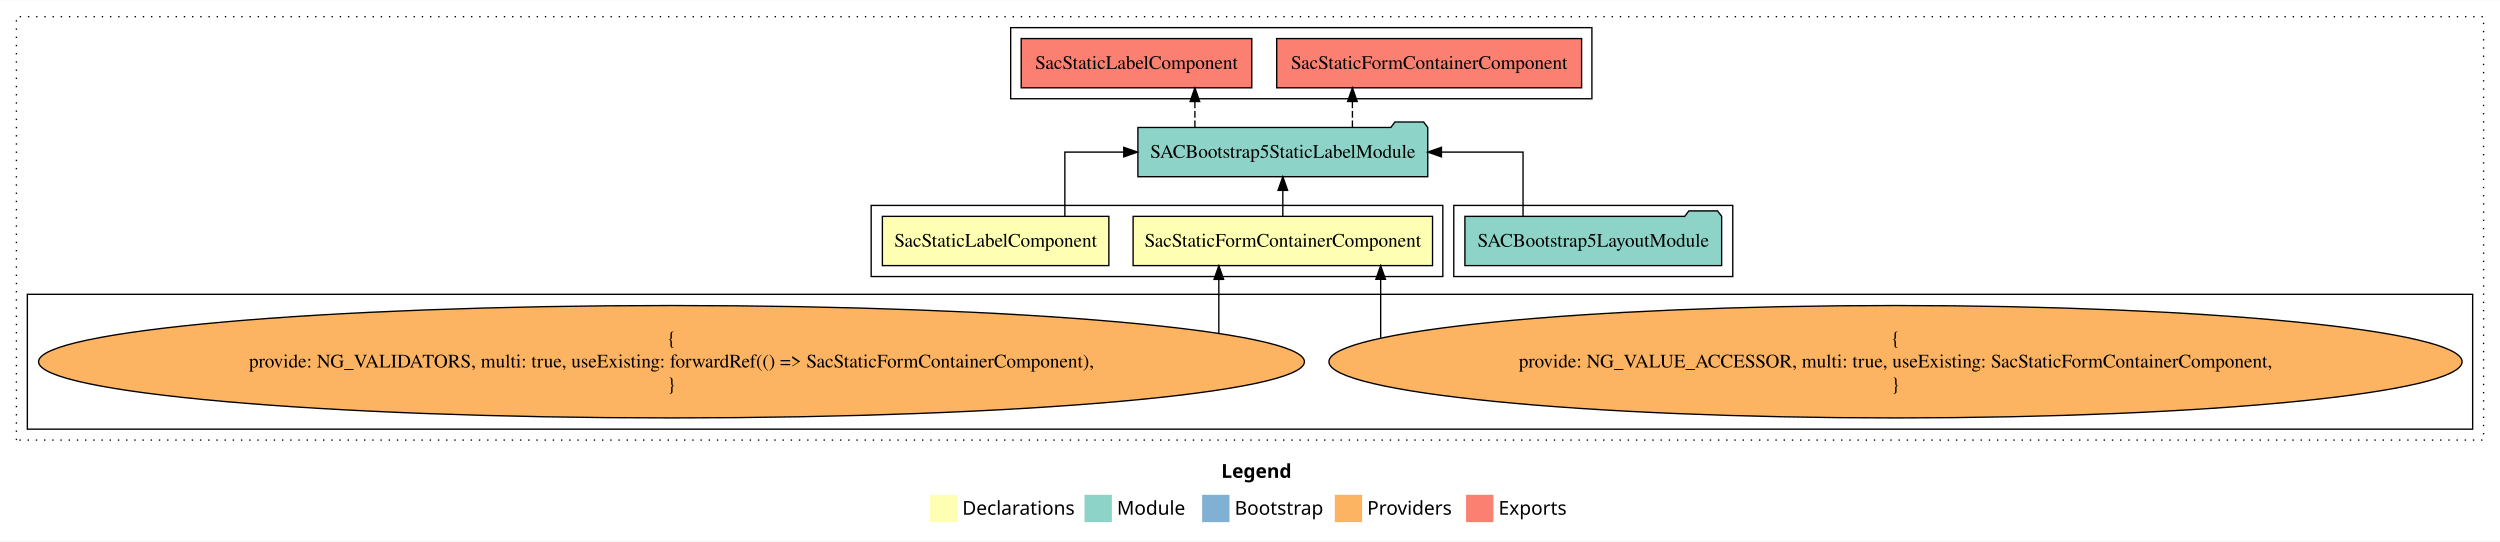
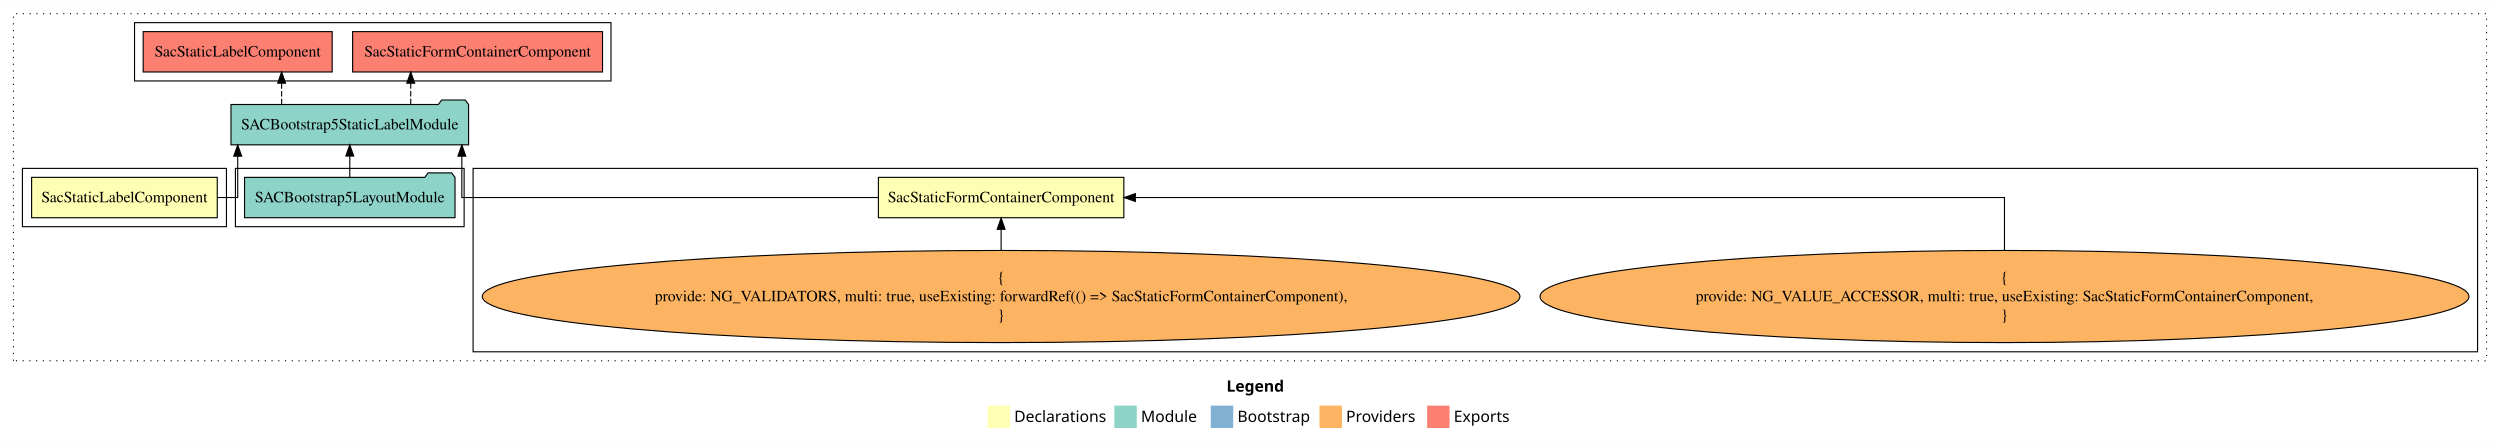
- <svg xmlns="http://www.w3.org/2000/svg" width="1828pt" height="396pt" viewBox="0.00 0.00 1828.00 395.59">
+ <svg xmlns="http://www.w3.org/2000/svg" width="2230pt" height="396pt" viewBox="0.00 0.00 2230.00 395.59">
  <g id="graph0" class="graph" transform="scale(1 1) rotate(0) translate(4 391.59)">
-     <polygon fill="white" stroke="transparent" points="-4,4 -4,-391.59 1824,-391.59 1824,4 -4,4" />
-     <text text-anchor="start" x="889.01" y="-42.4" font-family="Times-12" font-weight="bold" font-size="14.00">Legend</text>
-     <polygon fill="#ffffb3" stroke="transparent" points="676,-10 676,-30 696,-30 696,-10 676,-10" />
-     <text text-anchor="start" x="699.63" y="-15.4" font-family="Times-12" font-size="14.00">  Declarations</text>
-     <polygon fill="#8dd3c7" stroke="transparent" points="789,-10 789,-30 809,-30 809,-10 789,-10" />
-     <text text-anchor="start" x="812.73" y="-15.4" font-family="Times-12" font-size="14.00">  Module</text>
-     <polygon fill="#80b1d3" stroke="transparent" points="875,-10 875,-30 895,-30 895,-10 875,-10" />
-     <text text-anchor="start" x="898.78" y="-15.4" font-family="Times-12" font-size="14.00">  Bootstrap</text>
-     <polygon fill="#fdb462" stroke="transparent" points="972,-10 972,-30 992,-30 992,-10 972,-10" />
-     <text text-anchor="start" x="995.67" y="-15.4" font-family="Times-12" font-size="14.00">  Providers</text>
-     <polygon fill="#fb8072" stroke="transparent" points="1068,-10 1068,-30 1088,-30 1088,-10 1068,-10" />
-     <text text-anchor="start" x="1091.73" y="-15.4" font-family="Times-12" font-size="14.00">  Exports</text>
+     <polygon fill="white" stroke="transparent" points="-4,4 -4,-391.59 2226,-391.59 2226,4 -4,4" />
+     <text text-anchor="start" x="1090.01" y="-42.4" font-family="Times-12" font-weight="bold" font-size="14.00">Legend</text>
+     <polygon fill="#ffffb3" stroke="transparent" points="877,-10 877,-30 897,-30 897,-10 877,-10" />
+     <text text-anchor="start" x="900.63" y="-15.4" font-family="Times-12" font-size="14.00">  Declarations</text>
+     <polygon fill="#8dd3c7" stroke="transparent" points="990,-10 990,-30 1010,-30 1010,-10 990,-10" />
+     <text text-anchor="start" x="1013.73" y="-15.4" font-family="Times-12" font-size="14.00">  Module</text>
+     <polygon fill="#80b1d3" stroke="transparent" points="1076,-10 1076,-30 1096,-30 1096,-10 1076,-10" />
+     <text text-anchor="start" x="1099.78" y="-15.4" font-family="Times-12" font-size="14.00">  Bootstrap</text>
+     <polygon fill="#fdb462" stroke="transparent" points="1173,-10 1173,-30 1193,-30 1193,-10 1173,-10" />
+     <text text-anchor="start" x="1196.67" y="-15.4" font-family="Times-12" font-size="14.00">  Providers</text>
+     <polygon fill="#fb8072" stroke="transparent" points="1269,-10 1269,-30 1289,-30 1289,-10 1269,-10" />
+     <text text-anchor="start" x="1292.73" y="-15.4" font-family="Times-12" font-size="14.00">  Exports</text>
    <g id="clust1" class="cluster">
-       <polygon fill="none" stroke="black" stroke-dasharray="1,5" points="8,-70 8,-379.59 1812,-379.59 1812,-70 8,-70" />
+       <polygon fill="none" stroke="black" stroke-dasharray="1,5" points="8,-70 8,-379.59 2214,-379.59 2214,-70 8,-70" />
+     </g>
+     <g id="clust3" class="cluster">
+       <polygon fill="none" stroke="black" points="418,-78 418,-241.59 2206,-241.59 2206,-78 418,-78" />
+     </g>
+     <g id="clust6" class="cluster">
+       <polygon fill="none" stroke="black" points="116,-319.59 116,-371.59 541,-371.59 541,-319.59 116,-319.59" />
    </g>
    <g id="clust5" class="cluster">
-       <polygon fill="none" stroke="black" points="1059,-189.59 1059,-241.59 1263,-241.59 1263,-189.59 1059,-189.59" />
+       <polygon fill="none" stroke="black" points="206,-189.59 206,-241.59 410,-241.59 410,-189.59 206,-189.59" />
    </g>
    <g id="clust2" class="cluster">
-       <polygon fill="none" stroke="black" points="633,-189.59 633,-241.59 1051,-241.59 1051,-189.59 633,-189.59" />
-     </g>
-     <g id="clust6" class="cluster">
-       <polygon fill="none" stroke="black" points="735,-319.59 735,-371.59 1160,-371.59 1160,-319.59 735,-319.59" />
-     </g>
-     <g id="clust3" class="cluster">
-       <polygon fill="none" stroke="black" points="16,-78 16,-176.59 1804,-176.59 1804,-78 16,-78" />
+       <polygon fill="none" stroke="black" points="16,-189.59 16,-241.59 198,-241.59 198,-189.59 16,-189.59" />
    </g>
    <g id="node1" class="node">
-       <polygon fill="#ffffb3" stroke="black" points="1043.47,-233.59 824.53,-233.59 824.53,-197.59 1043.47,-197.59 1043.47,-233.59" />
-       <text text-anchor="middle" x="934" y="-211.39" font-family="Times,serif" font-size="14.00">SacStaticFormContainerComponent</text>
+       <polygon fill="#ffffb3" stroke="black" points="998.47,-233.59 779.53,-233.59 779.53,-197.59 998.47,-197.59 998.47,-233.59" />
+       <text text-anchor="middle" x="889" y="-211.39" font-family="Times,serif" font-size="14.00">SacStaticFormContainerComponent</text>
    </g>
    <g id="node3" class="node">
-       <polygon fill="#8dd3c7" stroke="black" points="1039.97,-298.59 1036.97,-302.59 1015.97,-302.59 1012.97,-298.59 828.03,-298.59 828.03,-262.59 1039.97,-262.59 1039.97,-298.59" />
-       <text text-anchor="middle" x="934" y="-276.39" font-family="Times,serif" font-size="14.00">SACBootstrap5StaticLabelModule</text>
+       <polygon fill="#8dd3c7" stroke="black" points="413.97,-298.59 410.97,-302.59 389.97,-302.59 386.97,-298.59 202.03,-298.59 202.03,-262.59 413.97,-262.59 413.97,-298.59" />
+       <text text-anchor="middle" x="308" y="-276.39" font-family="Times,serif" font-size="14.00">SACBootstrap5StaticLabelModule</text>
    </g>
    <g id="edge1" class="edge">
-       <path fill="none" stroke="black" d="M934,-233.7C934,-233.7 934,-252.58 934,-252.58" />
-       <polygon fill="black" stroke="black" points="930.5,-252.58 934,-262.58 937.5,-252.58 930.5,-252.58" />
+       <path fill="none" stroke="black" d="M779.24,-215.59C637.27,-215.59 407.96,-215.59 407.96,-215.59 407.96,-215.59 407.96,-252.48 407.96,-252.48" />
+       <polygon fill="black" stroke="black" points="404.46,-252.48 407.96,-262.48 411.46,-252.48 404.46,-252.48" />
    </g>
    <g id="node2" class="node">
-       <polygon fill="#ffffb3" stroke="black" points="806.8,-233.59 641.2,-233.59 641.2,-197.59 806.8,-197.59 806.8,-233.59" />
-       <text text-anchor="middle" x="724" y="-211.39" font-family="Times,serif" font-size="14.00">SacStaticLabelComponent</text>
+       <polygon fill="#ffffb3" stroke="black" points="189.8,-233.59 24.2,-233.59 24.2,-197.59 189.8,-197.59 189.8,-233.59" />
+       <text text-anchor="middle" x="107" y="-211.39" font-family="Times,serif" font-size="14.00">SacStaticLabelComponent</text>
    </g>
    <g id="edge4" class="edge">
-       <path fill="none" stroke="black" d="M774.62,-233.7C774.62,-252.93 774.62,-280.59 774.62,-280.59 774.62,-280.59 817.69,-280.59 817.69,-280.59" />
-       <polygon fill="black" stroke="black" points="817.69,-284.09 827.69,-280.59 817.69,-277.09 817.69,-284.09" />
+       <path fill="none" stroke="black" d="M189.98,-215.59C200.7,-215.59 208.04,-215.59 208.04,-215.59 208.04,-215.59 208.04,-252.48 208.04,-252.48" />
+       <polygon fill="black" stroke="black" points="204.54,-252.48 208.04,-262.48 211.54,-252.48 204.54,-252.48" />
    </g>
    <g id="node7" class="node">
-       <polygon fill="#fb8072" stroke="black" points="1152.47,-363.59 929.53,-363.59 929.53,-327.59 1152.47,-327.59 1152.47,-363.59" />
-       <text text-anchor="middle" x="1041" y="-341.39" font-family="Times,serif" font-size="14.00">SacStaticFormContainerComponent </text>
+       <polygon fill="#fb8072" stroke="black" points="533.47,-363.59 310.53,-363.59 310.53,-327.59 533.47,-327.59 533.47,-363.59" />
+       <text text-anchor="middle" x="422" y="-341.39" font-family="Times,serif" font-size="14.00">SacStaticFormContainerComponent </text>
    </g>
    <g id="edge6" class="edge">
-       <path fill="none" stroke="black" stroke-dasharray="5,2" d="M984.88,-298.7C984.88,-298.7 984.88,-317.58 984.88,-317.58" />
-       <polygon fill="black" stroke="black" points="981.38,-317.58 984.88,-327.58 988.38,-317.58 981.38,-317.58" />
+       <path fill="none" stroke="black" stroke-dasharray="5,2" d="M362.38,-298.7C362.38,-298.7 362.38,-317.58 362.38,-317.58" />
+       <polygon fill="black" stroke="black" points="358.88,-317.58 362.38,-327.58 365.88,-317.58 358.88,-317.58" />
    </g>
    <g id="node8" class="node">
-       <polygon fill="#fb8072" stroke="black" points="911.3,-363.59 742.7,-363.59 742.7,-327.59 911.3,-327.59 911.3,-363.59" />
-       <text text-anchor="middle" x="827" y="-341.39" font-family="Times,serif" font-size="14.00">SacStaticLabelComponent </text>
+       <polygon fill="#fb8072" stroke="black" points="292.3,-363.59 123.7,-363.59 123.7,-327.59 292.3,-327.59 292.3,-363.59" />
+       <text text-anchor="middle" x="208" y="-341.39" font-family="Times,serif" font-size="14.00">SacStaticLabelComponent </text>
    </g>
    <g id="edge7" class="edge">
-       <path fill="none" stroke="black" stroke-dasharray="5,2" d="M869.71,-298.7C869.71,-298.7 869.71,-317.58 869.71,-317.58" />
-       <polygon fill="black" stroke="black" points="866.21,-317.58 869.71,-327.58 873.21,-317.58 866.21,-317.58" />
+       <path fill="none" stroke="black" stroke-dasharray="5,2" d="M247.21,-298.7C247.21,-298.7 247.21,-317.58 247.21,-317.58" />
+       <polygon fill="black" stroke="black" points="243.71,-317.58 247.21,-327.58 250.71,-317.58 243.71,-317.58" />
    </g>
    <g id="node4" class="node">
-       <ellipse fill="#fdb462" stroke="black" cx="1382" cy="-127.3" rx="414.29" ry="41.09" />
-       <text text-anchor="middle" x="1382" y="-139.9" font-family="Times,serif" font-size="14.00">{</text>
-       <text text-anchor="middle" x="1382" y="-123.1" font-family="Times,serif" font-size="14.00">    provide: NG_VALUE_ACCESSOR, multi: true, useExisting: SacStaticFormContainerComponent,</text>
-       <text text-anchor="middle" x="1382" y="-106.3" font-family="Times,serif" font-size="14.00">}</text>
+       <ellipse fill="#fdb462" stroke="black" cx="1784" cy="-127.3" rx="414.29" ry="41.09" />
+       <text text-anchor="middle" x="1784" y="-139.9" font-family="Times,serif" font-size="14.00">{</text>
+       <text text-anchor="middle" x="1784" y="-123.1" font-family="Times,serif" font-size="14.00">    provide: NG_VALUE_ACCESSOR, multi: true, useExisting: SacStaticFormContainerComponent,</text>
+       <text text-anchor="middle" x="1784" y="-106.3" font-family="Times,serif" font-size="14.00">}</text>
    </g>
    <g id="edge2" class="edge">
-       <path fill="none" stroke="black" d="M1005.55,-144.74C1005.55,-144.74 1005.55,-187.58 1005.55,-187.58" />
-       <polygon fill="black" stroke="black" points="1002.05,-187.58 1005.55,-197.58 1009.05,-187.58 1002.05,-187.58" />
+       <path fill="none" stroke="black" d="M1784,-168.6C1784,-191.58 1784,-215.59 1784,-215.59 1784,-215.59 1008.74,-215.59 1008.74,-215.59" />
+       <polygon fill="black" stroke="black" points="1008.74,-212.09 998.74,-215.59 1008.74,-219.09 1008.74,-212.09" />
    </g>
    <g id="node5" class="node">
-       <ellipse fill="#fdb462" stroke="black" cx="487" cy="-127.3" rx="462.8" ry="41.09" />
-       <text text-anchor="middle" x="487" y="-139.9" font-family="Times,serif" font-size="14.00">{</text>
-       <text text-anchor="middle" x="487" y="-123.1" font-family="Times,serif" font-size="14.00">    provide: NG_VALIDATORS, multi: true, useExisting: forwardRef(() =&gt; SacStaticFormContainerComponent),</text>
-       <text text-anchor="middle" x="487" y="-106.3" font-family="Times,serif" font-size="14.00">}</text>
+       <ellipse fill="#fdb462" stroke="black" cx="889" cy="-127.3" rx="462.8" ry="41.09" />
+       <text text-anchor="middle" x="889" y="-139.9" font-family="Times,serif" font-size="14.00">{</text>
+       <text text-anchor="middle" x="889" y="-123.1" font-family="Times,serif" font-size="14.00">    provide: NG_VALIDATORS, multi: true, useExisting: forwardRef(() =&gt; SacStaticFormContainerComponent),</text>
+       <text text-anchor="middle" x="889" y="-106.3" font-family="Times,serif" font-size="14.00">}</text>
    </g>
    <g id="edge3" class="edge">
-       <path fill="none" stroke="black" d="M887.21,-148.22C887.21,-148.22 887.21,-187.5 887.21,-187.5" />
-       <polygon fill="black" stroke="black" points="883.71,-187.5 887.21,-197.5 890.71,-187.5 883.71,-187.5" />
+       <path fill="none" stroke="black" d="M889,-168.6C889,-168.6 889,-187.26 889,-187.26" />
+       <polygon fill="black" stroke="black" points="885.5,-187.26 889,-197.26 892.5,-187.26 885.5,-187.26" />
    </g>
    <g id="node6" class="node">
-       <polygon fill="#8dd3c7" stroke="black" points="1254.87,-233.59 1251.87,-237.59 1230.87,-237.59 1227.87,-233.59 1067.13,-233.59 1067.13,-197.59 1254.87,-197.59 1254.87,-233.59" />
-       <text text-anchor="middle" x="1161" y="-211.39" font-family="Times,serif" font-size="14.00">SACBootstrap5LayoutModule</text>
+       <polygon fill="#8dd3c7" stroke="black" points="401.87,-233.59 398.87,-237.59 377.87,-237.59 374.87,-233.59 214.13,-233.59 214.13,-197.59 401.87,-197.59 401.87,-233.59" />
+       <text text-anchor="middle" x="308" y="-211.39" font-family="Times,serif" font-size="14.00">SACBootstrap5LayoutModule</text>
    </g>
    <g id="edge5" class="edge">
-       <path fill="none" stroke="black" d="M1109.65,-233.7C1109.65,-252.93 1109.65,-280.59 1109.65,-280.59 1109.65,-280.59 1049.98,-280.59 1049.98,-280.59" />
-       <polygon fill="black" stroke="black" points="1049.98,-277.09 1039.98,-280.59 1049.98,-284.09 1049.98,-277.09" />
+       <path fill="none" stroke="black" d="M308,-233.7C308,-233.7 308,-252.58 308,-252.58" />
+       <polygon fill="black" stroke="black" points="304.5,-252.58 308,-262.58 311.5,-252.58 304.5,-252.58" />
    </g>
  </g>
</svg>
